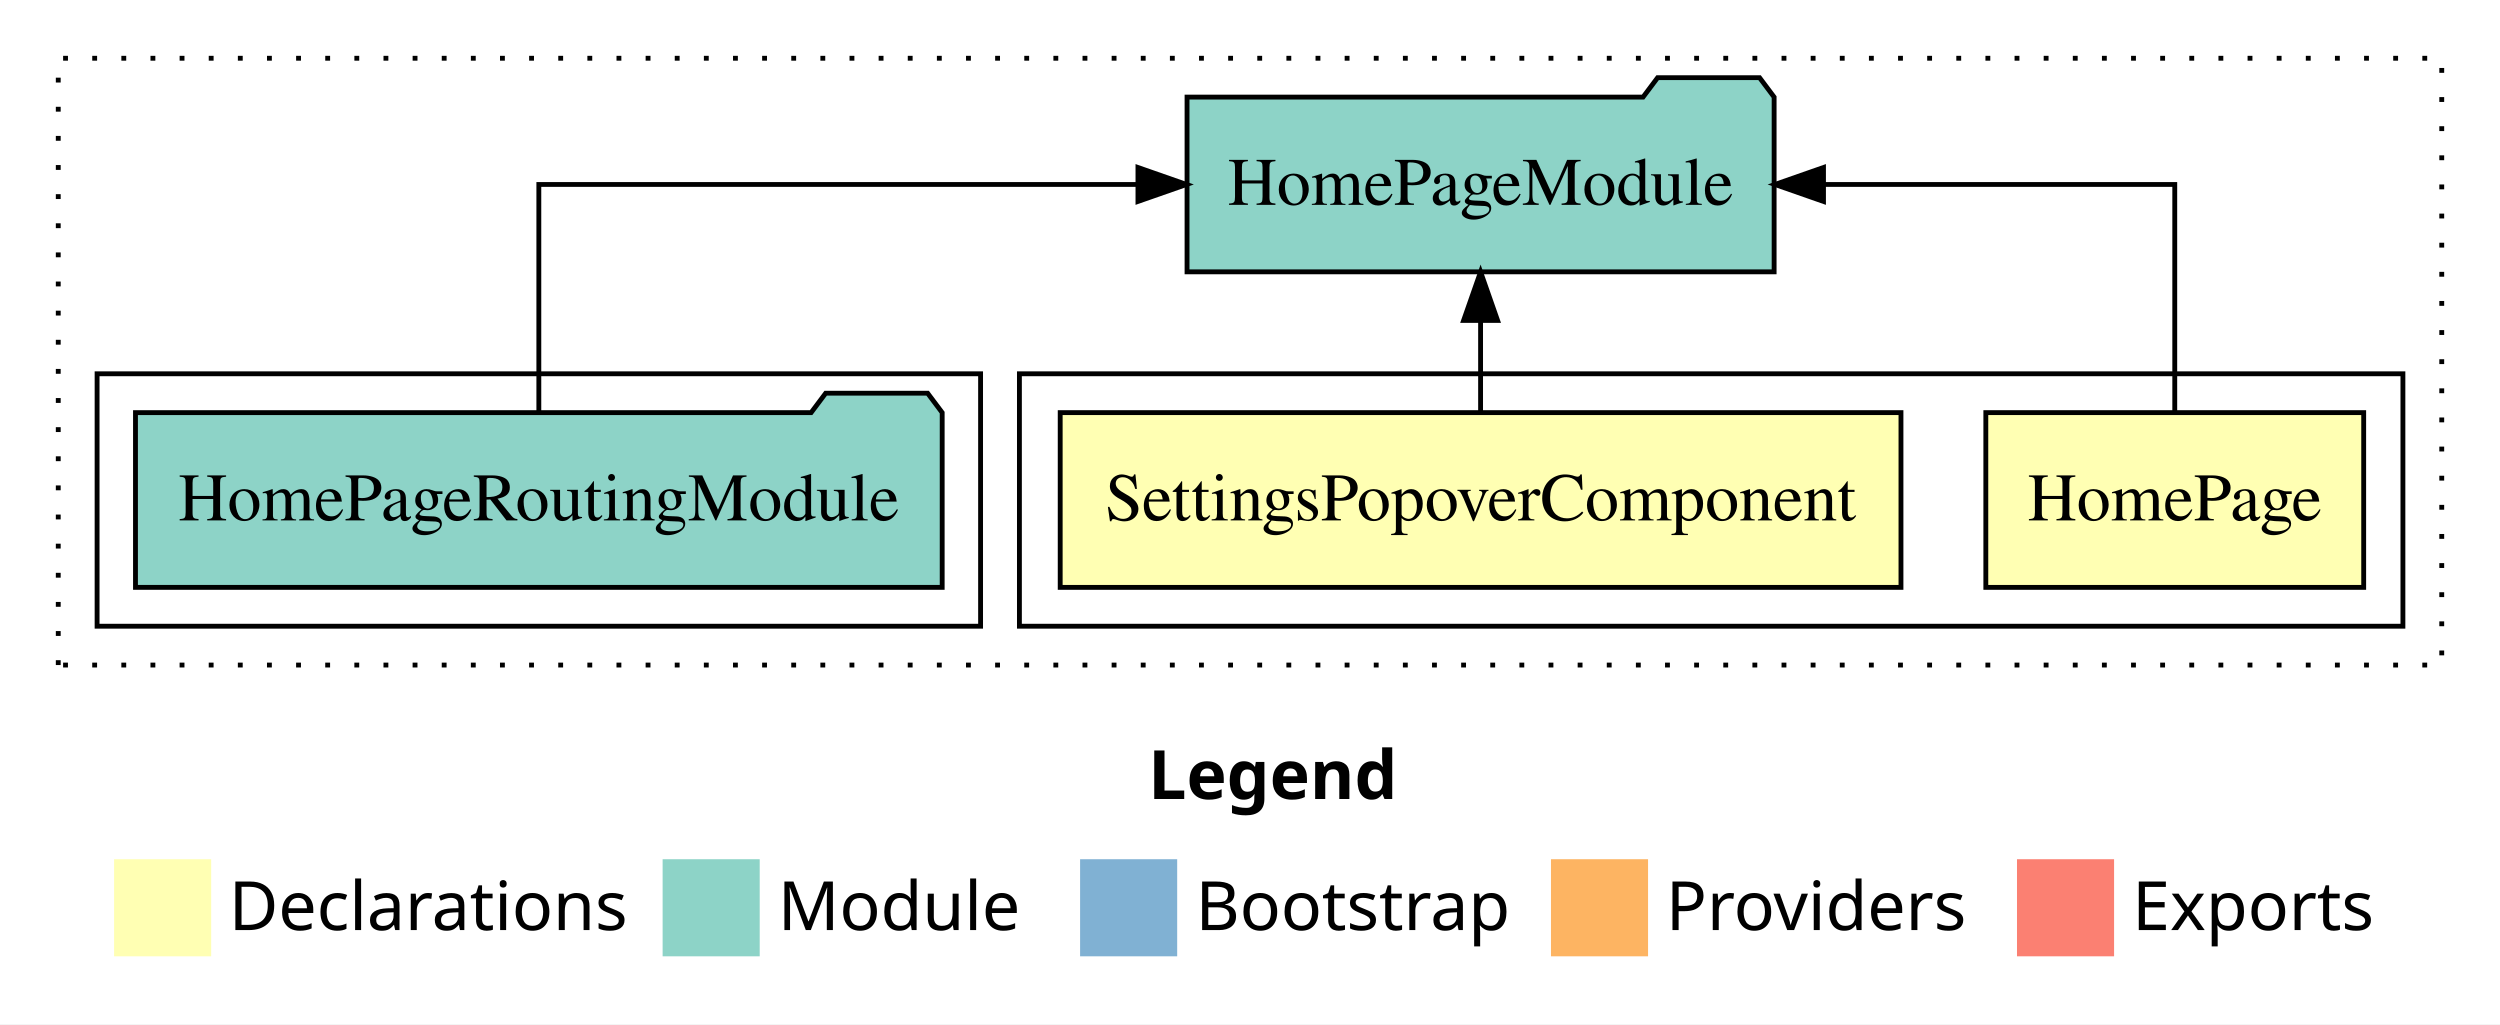
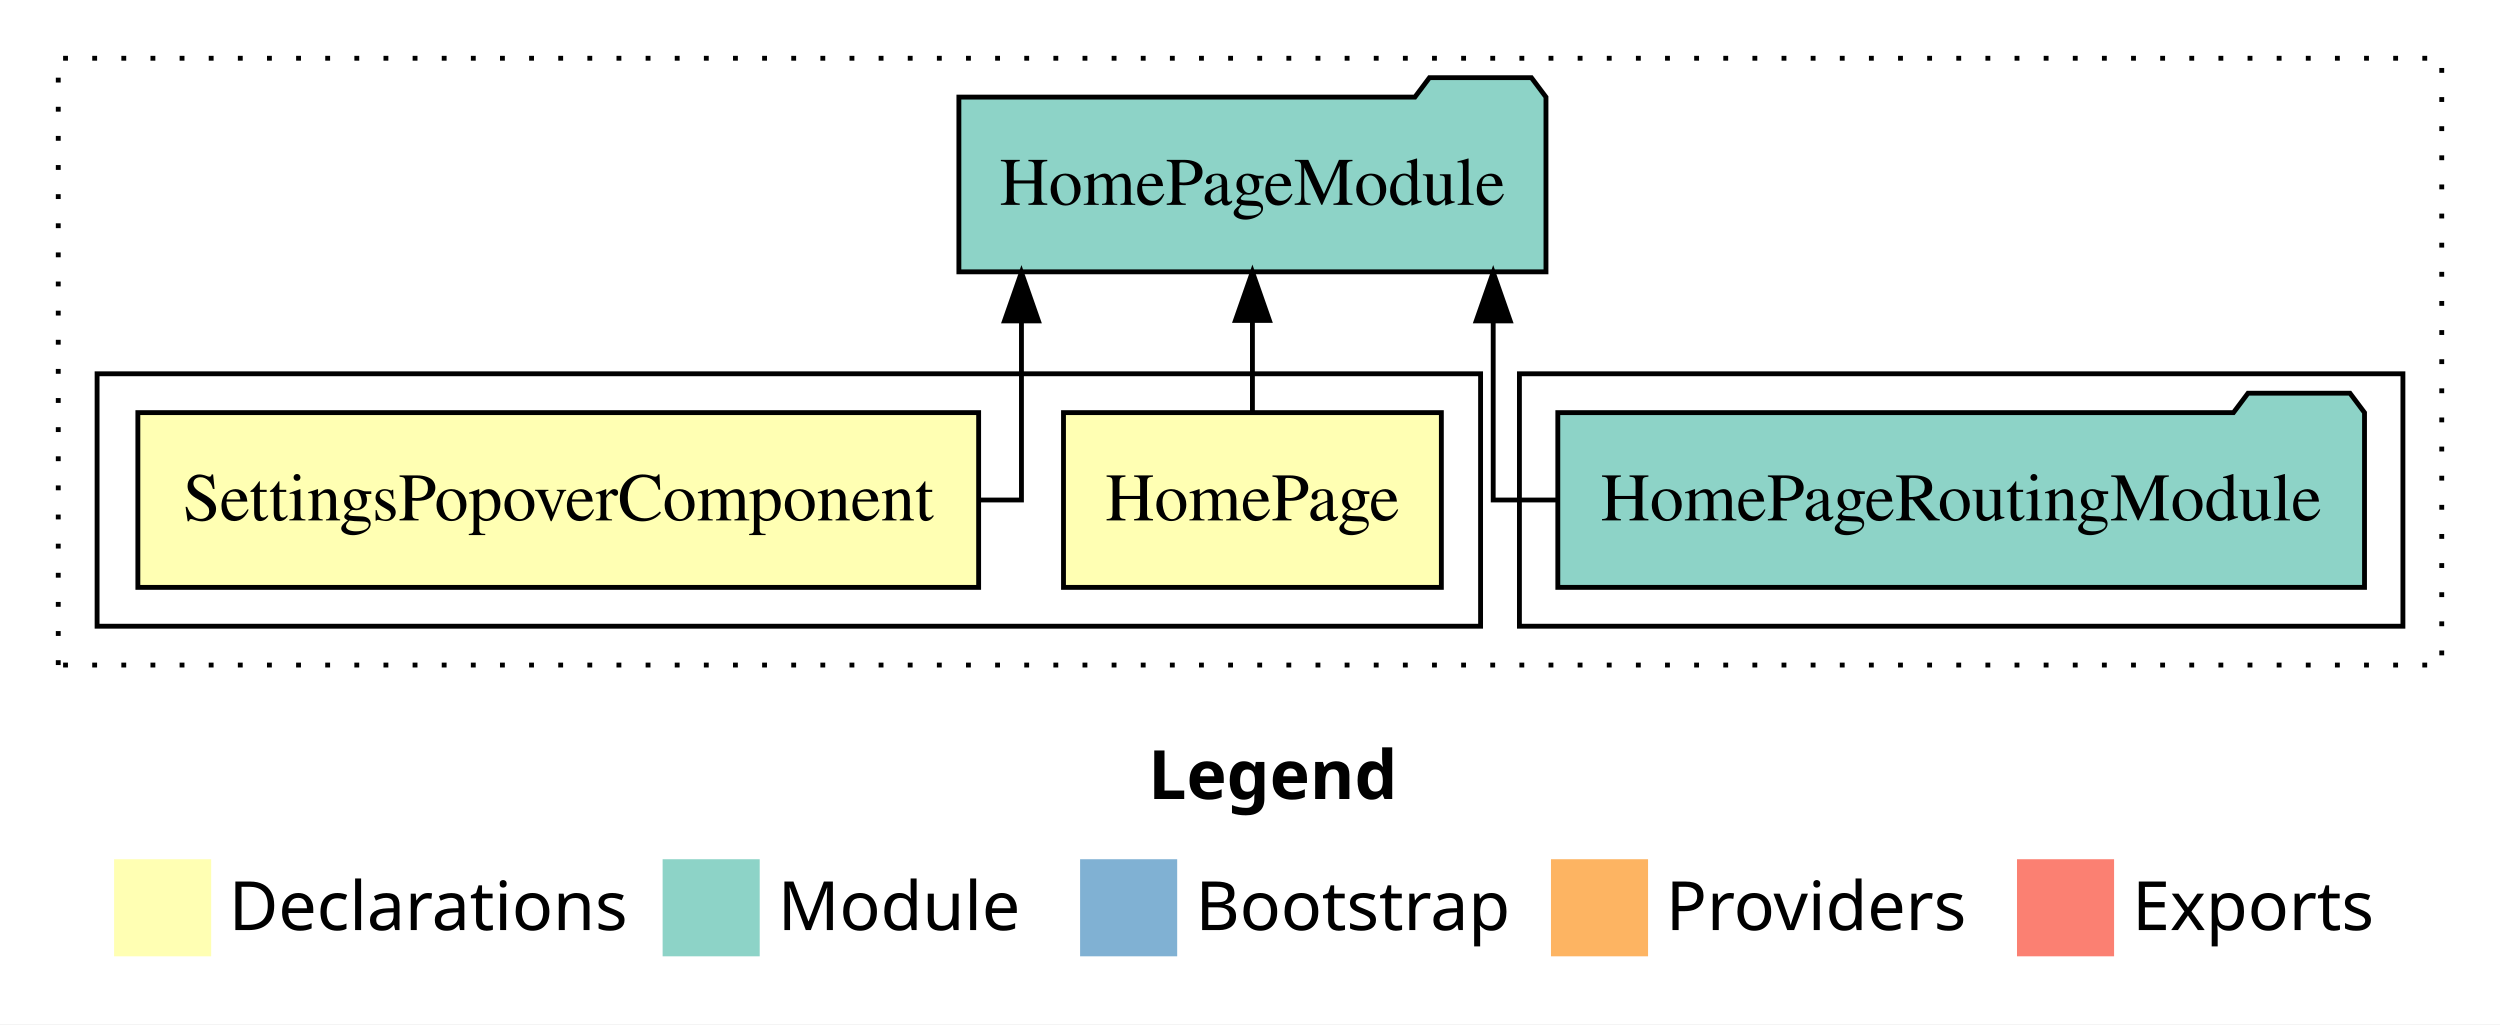
<svg xmlns="http://www.w3.org/2000/svg" width="515pt" height="211pt" viewBox="0.00 0.00 515.00 211.00">
  <g id="graph0" class="graph" transform="scale(1 1) rotate(0) translate(4 207)">
    <polygon fill="white" stroke="transparent" points="-4,4 -4,-207 511,-207 511,4 -4,4" />
    <text text-anchor="start" x="232.51" y="-42.4" font-family="sans-serif" font-weight="bold" font-size="14.00">Legend</text>
    <polygon fill="#ffffb3" stroke="transparent" points="19.5,-10 19.5,-30 39.5,-30 39.5,-10 19.5,-10" />
    <text text-anchor="start" x="43.13" y="-15.4" font-family="sans-serif" font-size="14.00">  Declarations</text>
    <polygon fill="#8dd3c7" stroke="transparent" points="132.5,-10 132.5,-30 152.5,-30 152.5,-10 132.5,-10" />
    <text text-anchor="start" x="156.23" y="-15.4" font-family="sans-serif" font-size="14.00">  Module</text>
    <polygon fill="#80b1d3" stroke="transparent" points="218.5,-10 218.5,-30 238.5,-30 238.5,-10 218.5,-10" />
    <text text-anchor="start" x="242.28" y="-15.4" font-family="sans-serif" font-size="14.00">  Bootstrap</text>
    <polygon fill="#fdb462" stroke="transparent" points="315.5,-10 315.5,-30 335.5,-30 335.5,-10 315.5,-10" />
    <text text-anchor="start" x="339.17" y="-15.4" font-family="sans-serif" font-size="14.00">  Providers</text>
    <polygon fill="#fb8072" stroke="transparent" points="411.5,-10 411.5,-30 431.5,-30 431.5,-10 411.5,-10" />
    <text text-anchor="start" x="435.23" y="-15.4" font-family="sans-serif" font-size="14.00">  Exports</text>
    <g id="clust1" class="cluster">
      <polygon fill="none" stroke="black" stroke-dasharray="1,5" points="8,-70 8,-195 499,-195 499,-70 8,-70" />
    </g>
+     <g id="clust5" class="cluster">
+       <polygon fill="none" stroke="black" points="309,-78 309,-130 491,-130 491,-78 309,-78" />
+     </g>
    <g id="clust2" class="cluster">
-       <polygon fill="none" stroke="black" points="206,-78 206,-130 491,-130 491,-78 206,-78" />
-     </g>
-     <g id="clust5" class="cluster">
-       <polygon fill="none" stroke="black" points="16,-78 16,-130 198,-130 198,-78 16,-78" />
+       <polygon fill="none" stroke="black" points="16,-78 16,-130 301,-130 301,-78 16,-78" />
    </g>
    <g id="node1" class="node">
-       <polygon fill="#ffffb3" stroke="black" points="482.92,-122 405.08,-122 405.08,-86 482.92,-86 482.92,-122" />
-       <text text-anchor="middle" x="444" y="-99.8" font-family="Times,serif" font-size="14.00">HomePage</text>
+       <polygon fill="#ffffb3" stroke="black" points="292.92,-122 215.08,-122 215.08,-86 292.92,-86 292.92,-122" />
+       <text text-anchor="middle" x="254" y="-99.8" font-family="Times,serif" font-size="14.00">HomePage</text>
    </g>
    <g id="node3" class="node">
-       <polygon fill="#8dd3c7" stroke="black" points="361.47,-187 358.47,-191 337.47,-191 334.47,-187 240.53,-187 240.53,-151 361.47,-151 361.47,-187" />
-       <text text-anchor="middle" x="301" y="-164.8" font-family="Times,serif" font-size="14.00">HomePageModule</text>
+       <polygon fill="#8dd3c7" stroke="black" points="314.47,-187 311.47,-191 290.47,-191 287.47,-187 193.53,-187 193.53,-151 314.47,-151 314.47,-187" />
+       <text text-anchor="middle" x="254" y="-164.8" font-family="Times,serif" font-size="14.00">HomePageModule</text>
    </g>
    <g id="edge1" class="edge">
-       <path fill="none" stroke="black" d="M444,-122.11C444,-141.34 444,-169 444,-169 444,-169 371.64,-169 371.64,-169" />
-       <polygon fill="black" stroke="black" points="371.64,-165.5 361.64,-169 371.64,-172.5 371.64,-165.5" />
+       <path fill="none" stroke="black" d="M254,-122.11C254,-122.11 254,-140.99 254,-140.99" />
+       <polygon fill="black" stroke="black" points="250.5,-140.99 254,-150.99 257.5,-140.99 250.5,-140.99" />
    </g>
    <g id="node2" class="node">
-       <polygon fill="#ffffb3" stroke="black" points="387.6,-122 214.4,-122 214.4,-86 387.6,-86 387.6,-122" />
-       <text text-anchor="middle" x="301" y="-99.8" font-family="Times,serif" font-size="14.00">SettingsPopoverComponent</text>
+       <polygon fill="#ffffb3" stroke="black" points="197.6,-122 24.4,-122 24.4,-86 197.6,-86 197.6,-122" />
+       <text text-anchor="middle" x="111" y="-99.8" font-family="Times,serif" font-size="14.00">SettingsPopoverComponent</text>
    </g>
    <g id="edge2" class="edge">
-       <path fill="none" stroke="black" d="M301,-122.11C301,-122.11 301,-140.99 301,-140.99" />
-       <polygon fill="black" stroke="black" points="297.5,-140.99 301,-150.99 304.5,-140.99 297.5,-140.99" />
+       <path fill="none" stroke="black" d="M197.61,-104C203.07,-104 206.42,-104 206.42,-104 206.42,-104 206.42,-140.89 206.42,-140.89" />
+       <polygon fill="black" stroke="black" points="202.92,-140.89 206.42,-150.89 209.92,-140.89 202.92,-140.89" />
    </g>
    <g id="node4" class="node">
-       <polygon fill="#8dd3c7" stroke="black" points="190.09,-122 187.09,-126 166.09,-126 163.09,-122 23.91,-122 23.91,-86 190.09,-86 190.09,-122" />
-       <text text-anchor="middle" x="107" y="-99.8" font-family="Times,serif" font-size="14.00">HomePageRoutingModule</text>
+       <polygon fill="#8dd3c7" stroke="black" points="483.09,-122 480.09,-126 459.09,-126 456.09,-122 316.91,-122 316.91,-86 483.09,-86 483.09,-122" />
+       <text text-anchor="middle" x="400" y="-99.8" font-family="Times,serif" font-size="14.00">HomePageRoutingModule</text>
    </g>
    <g id="edge3" class="edge">
-       <path fill="none" stroke="black" d="M107,-122.11C107,-141.34 107,-169 107,-169 107,-169 230.42,-169 230.42,-169" />
-       <polygon fill="black" stroke="black" points="230.42,-172.5 240.42,-169 230.42,-165.5 230.42,-172.5" />
+       <path fill="none" stroke="black" d="M316.6,-104C308.72,-104 303.6,-104 303.6,-104 303.6,-104 303.6,-140.89 303.6,-140.89" />
+       <polygon fill="black" stroke="black" points="300.1,-140.89 303.6,-150.89 307.1,-140.89 300.1,-140.89" />
    </g>
  </g>
</svg>
